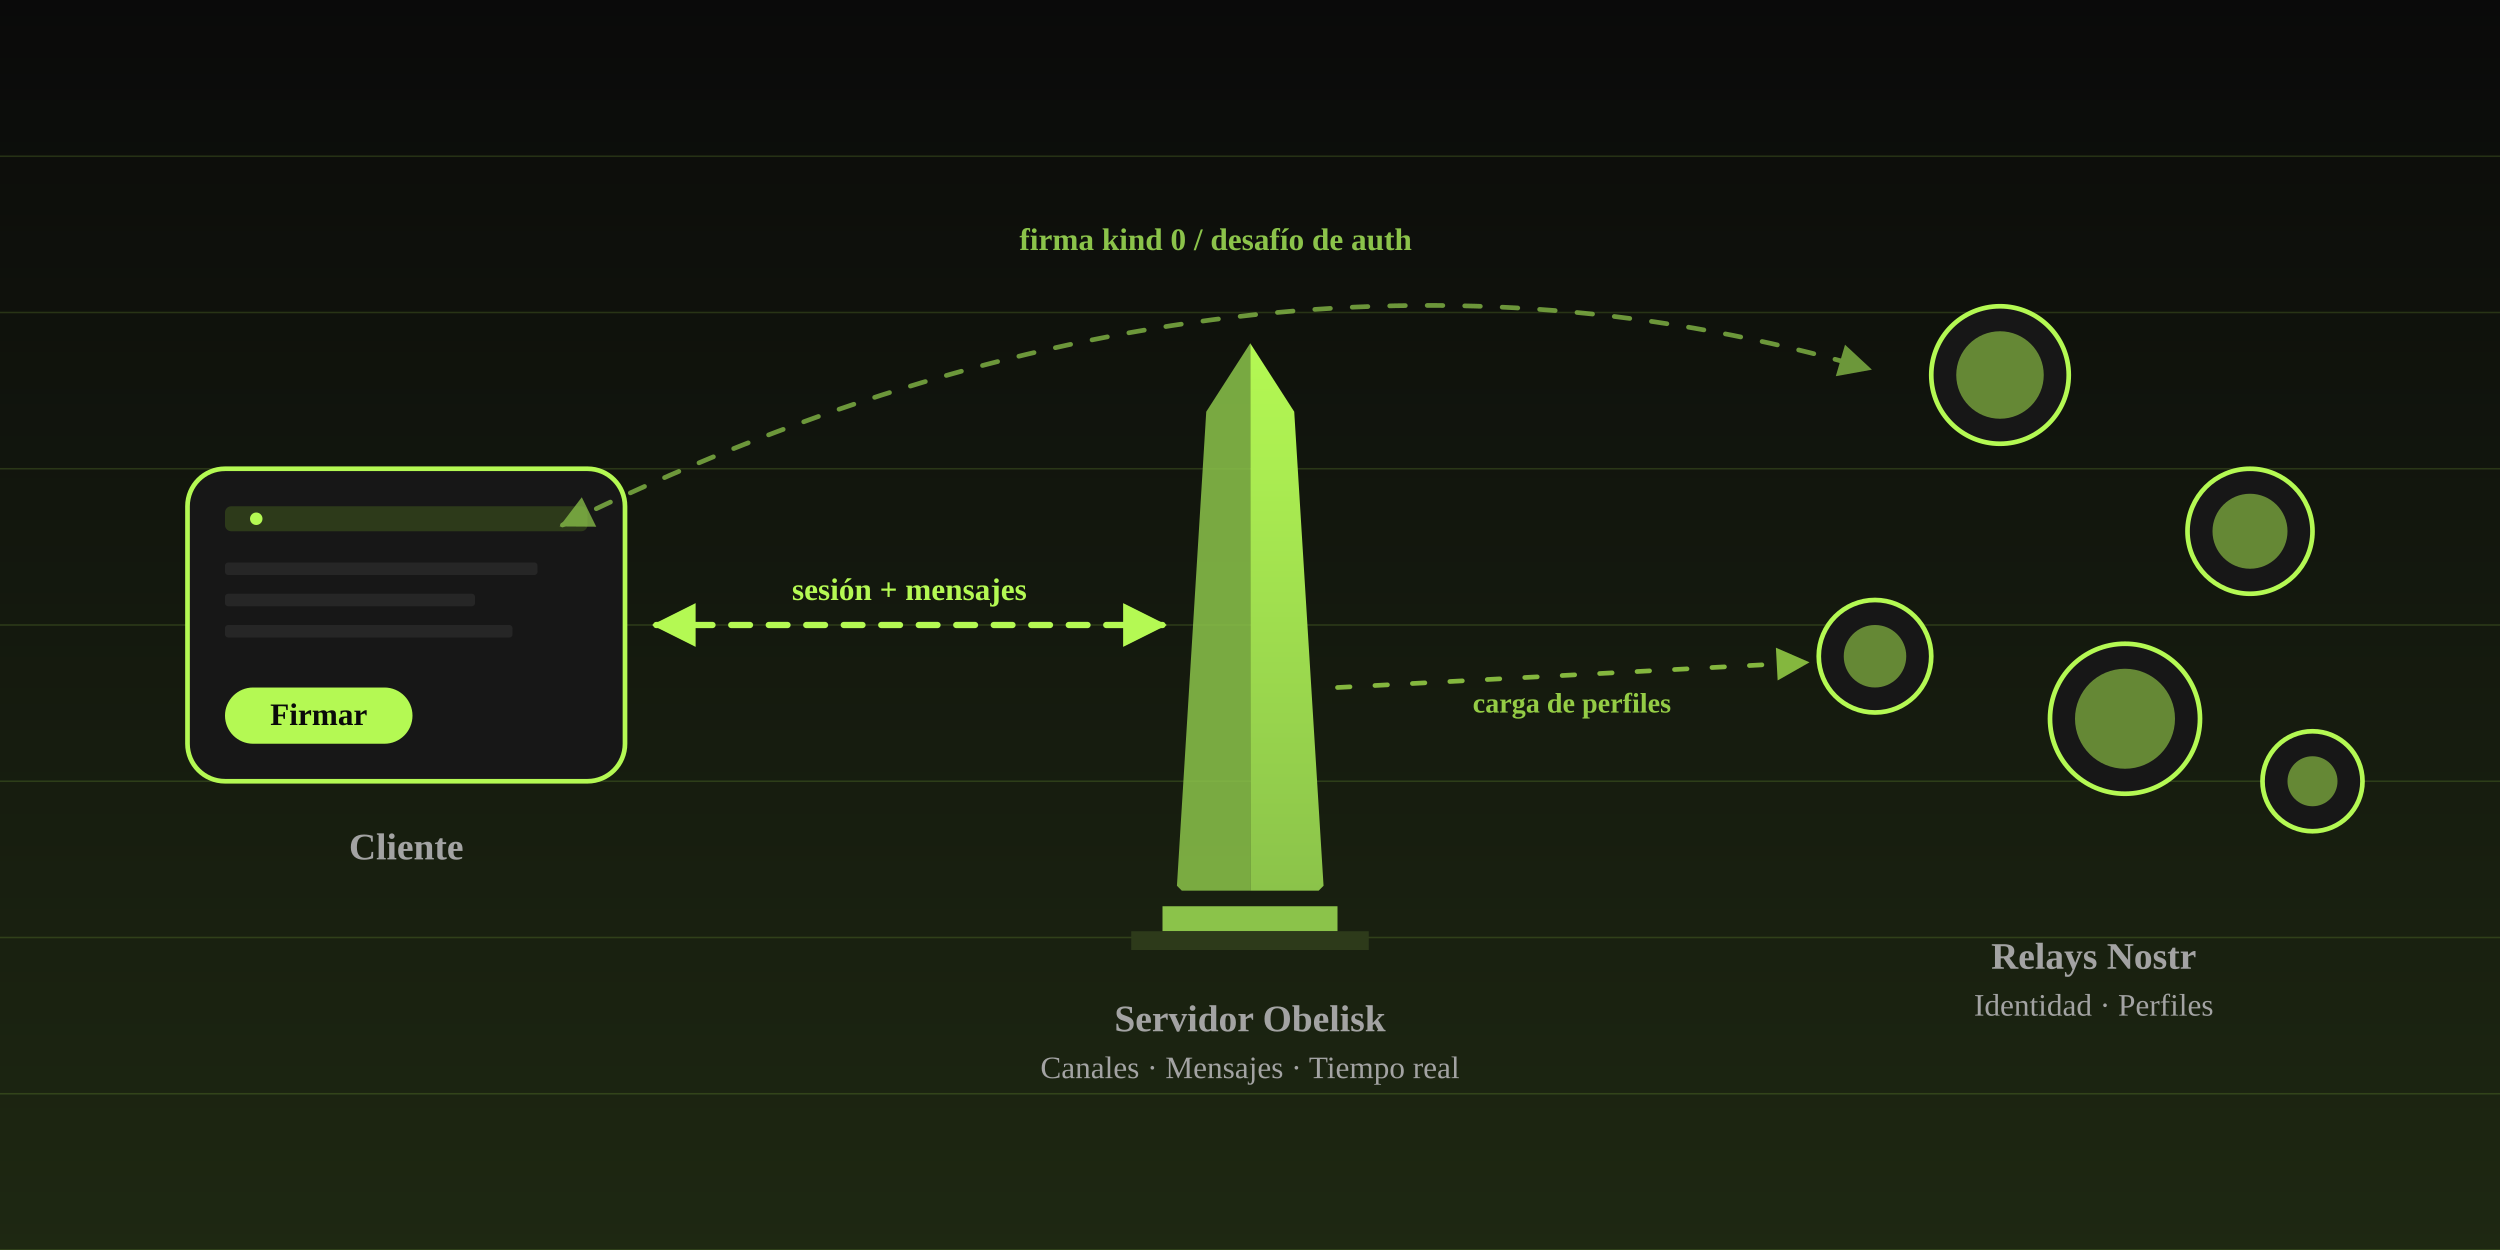
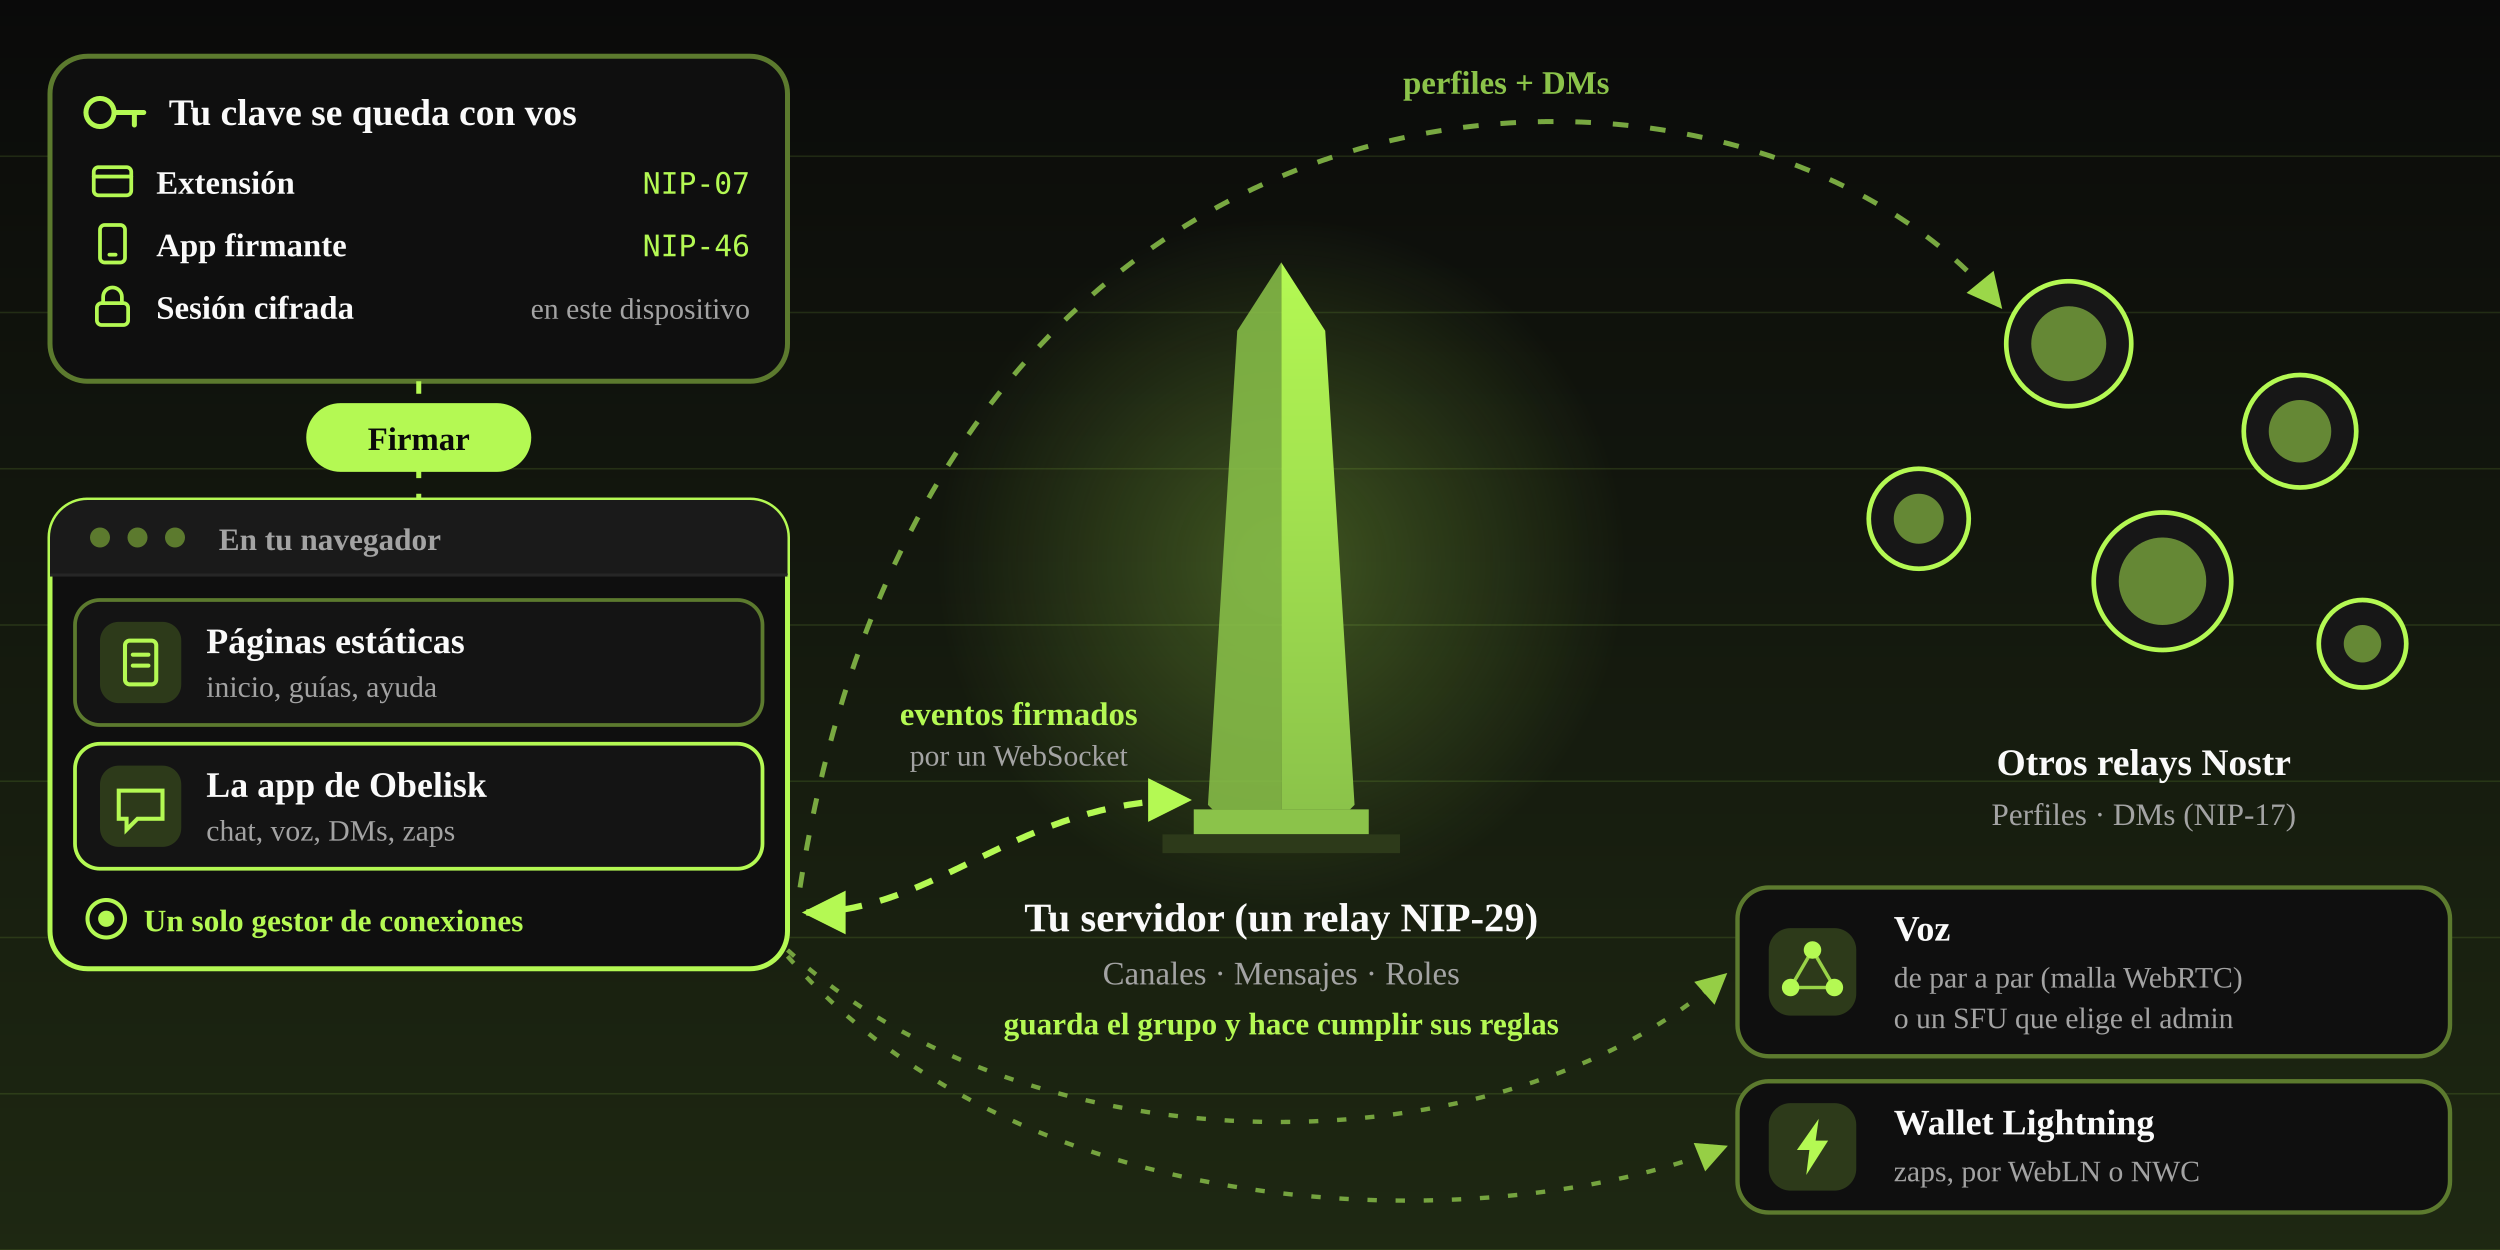
<svg xmlns="http://www.w3.org/2000/svg" viewBox="0 0 800 400" role="img" aria-labelledby="hero-how-title hero-how-desc" class="w-full h-auto">
  <defs>
    <linearGradient id="sky-how" x1="0" y1="0" x2="0" y2="1">
      <stop offset="0%" stop-color="#0a0a0a" />
      <stop offset="100%" stop-color="#1e2812" />
    </linearGradient>
    <linearGradient id="how-obelisk-body" x1="0" y1="0" x2="0" y2="1">
      <stop offset="0%" stop-color="#b4f953" />
      <stop offset="100%" stop-color="#8bc34a" />
    </linearGradient>
-     <marker id="arrow-green" viewBox="0 0 10 10" refX="9" refY="5" markerWidth="7" markerHeight="7" orient="auto-start-reverse">
+     <radialGradient id="how-server-glow" cx="0.5" cy="0.5" r="0.5">
+       <stop offset="0%" stop-color="#b4f953" stop-opacity="0.28" />
+       <stop offset="100%" stop-color="#b4f953" stop-opacity="0" />
+     </radialGradient>
+     <marker id="how-arrow" viewBox="0 0 10 10" refX="9" refY="5" markerWidth="7" markerHeight="7" orient="auto-start-reverse">
      <path d="M 0 0 L 10 5 L 0 10 z" fill="#b4f953" />
-     </marker>
-     <marker id="arrow-olive" viewBox="0 0 10 10" refX="9" refY="5" markerWidth="7" markerHeight="7" orient="auto-start-reverse">
-       <path d="M 0 0 L 10 5 L 0 10 z" fill="#8bc34a" />
    </marker>
  </defs>
  <rect width="800" height="400" fill="url(#sky-how)" />
-   <g opacity="0.15" stroke="#b4f953" stroke-width="0.5">
+   <g opacity="0.12" stroke="#b4f953" stroke-width="0.5">
    <line x1="0" y1="50" x2="800" y2="50" />
    <line x1="0" y1="100" x2="800" y2="100" />
    <line x1="0" y1="150" x2="800" y2="150" />
    <line x1="0" y1="200" x2="800" y2="200" />
    <line x1="0" y1="250" x2="800" y2="250" />
    <line x1="0" y1="300" x2="800" y2="300" />
    <line x1="0" y1="350" x2="800" y2="350" />
    <line x1="0" y1="400" x2="800" y2="400" />
  </g>
  <g>
-     <rect x="60" y="150" width="140" height="100" rx="12" fill="#171717" stroke="#b4f953" stroke-width="1.5" />
-     <rect x="72" y="162" width="116" height="8" rx="2" fill="#2d3a1a" />
-     <circle cx="82" cy="166" r="2" fill="#b4f953" />
-     <rect x="72" y="180" width="100" height="4" rx="1" fill="#262626" />
-     <rect x="72" y="190" width="80" height="4" rx="1" fill="#262626" />
-     <rect x="72" y="200" width="92" height="4" rx="1" fill="#262626" />
-     <rect x="72" y="220" width="60" height="18" rx="9" fill="#b4f953" />
-     <text x="102" y="232" text-anchor="middle" font-size="10" font-weight="700" fill="#0a0a0a">Firmar</text>
-     <text x="130" y="275" text-anchor="middle" font-size="12" font-weight="600" fill="#a3a3a3">Cliente</text>
-   </g>
-   <g>
-     <g transform="translate(299.98 103.59) scale(0.391)">
+     <circle cx="410" cy="180" r="110" fill="url(#how-server-glow)" style="transform-origin:410px 180px;transform-box:fill-box" />
+     <g transform="translate(309.9 77.7) scale(0.391)">
      <path d="M 256,16 L 220,72 L 196,460 L 200,464 L 256,464 L 256,72 Z" fill="#8bc34a" opacity="0.85" />
      <path d="M 256,16 L 292,72 L 316,460 L 312,464 L 256,464 L 256,72 Z" fill="url(#how-obelisk-body)" />
    </g>
-     <rect x="372" y="290" width="56" height="8" fill="#8bc34a" />
-     <rect x="362" y="298" width="76" height="6" fill="#2d3a1a" />
-     <text x="400" y="330" text-anchor="middle" font-size="12" font-weight="600" fill="#a3a3a3">Servidor Obelisk</text>
-     <text x="400" y="345" text-anchor="middle" font-size="10" fill="#a3a3a3">Canales · Mensajes · Tiempo real</text>
+     <rect x="382" y="259" width="56" height="8" fill="#8bc34a" />
+     <rect x="372" y="267" width="76" height="6" fill="#2d3a1a" />
+     <text x="410" y="298" text-anchor="middle" font-size="13" font-weight="700" fill="#fafafa">Tu servidor (un relay NIP-29)</text>
+     <text x="410" y="315" text-anchor="middle" font-size="10.5" fill="#a3a3a3">Canales · Mensajes · Roles</text>
+     <text x="410" y="331" text-anchor="middle" font-size="10" font-weight="600" fill="#b4f953">guarda el grupo y hace cumplir sus reglas</text>
+   </g>
+   <g>
+     <rect x="16" y="18" width="236" height="104" rx="12" fill="#0f0f0f" stroke="#5c7a2e" stroke-width="1.6" />
+     <g stroke="#b4f953" stroke-width="1.6" fill="none" stroke-linecap="round">
+       <circle cx="32" cy="36" r="4.5" />
+       <line x1="37" y1="36" x2="46" y2="36" />
+       <line x1="43" y1="36" x2="43" y2="40" />
+     </g>
+     <text x="54" y="40" font-size="12" font-weight="700" fill="#fafafa">Tu clave se queda con vos</text>
+     <g>
+       <g stroke="#b4f953" stroke-width="1.2" fill="none" stroke-linecap="round">
+         <rect x="30" y="53.5" width="12" height="9" rx="1.5" />
+         <line x1="30" y1="56.5" x2="42" y2="56.5" />
+       </g>
+       <text x="50" y="62" font-size="10.5" font-weight="600" fill="#fafafa">Extensión</text>
+     </g>
+     <text x="240" y="62" font-size="9.5" fill="#b4f953" font-family="monospace" text-anchor="end">NIP-07</text>
+     <g>
+       <g stroke="#b4f953" stroke-width="1.2" fill="none" stroke-linecap="round">
+         <rect x="32" y="72" width="8" height="12" rx="1.5" />
+         <line x1="35" y1="81.5" x2="37" y2="81.5" />
+       </g>
+       <text x="50" y="82" font-size="10.5" font-weight="600" fill="#fafafa">App firmante</text>
+     </g>
+     <text x="240" y="82" font-size="9.5" fill="#b4f953" font-family="monospace" text-anchor="end">NIP-46</text>
+     <g>
+       <g stroke="#b4f953" stroke-width="1.2" fill="none" stroke-linecap="round">
+         <rect x="31" y="97" width="10" height="7" rx="1.5" />
+         <path d="M33 97 v-2 a3 3 0 0 1 6 0 v2" />
+       </g>
+       <text x="50" y="102" font-size="10.5" font-weight="600" fill="#fafafa">Sesión cifrada</text>
+     </g>
+     <text x="240" y="102" text-anchor="end" font-size="9.5" fill="#a3a3a3">en este dispositivo</text>
+     <line x1="134" y1="122" x2="134" y2="160" stroke="#b4f953" stroke-width="1.6" stroke-dasharray="4 5" />
+     <rect x="98" y="129" width="72" height="22" rx="11" fill="#b4f953" />
+     <text x="134" y="144" text-anchor="middle" font-size="10.5" font-weight="700" fill="#0a0a0a">Firmar</text>
+   </g>
+   <g>
+     <rect x="16" y="160" width="236" height="150" rx="12" fill="#0f0f0f" stroke="#b4f953" stroke-width="1.6" />
+     <path d="M16 184 V172 a12 12 0 0 1 12 -12 H240 a12 12 0 0 1 12 12 V184 Z" fill="#1a1a1a" />
+     <line x1="16" y1="184" x2="252" y2="184" stroke="#262626" stroke-width="1" />
+     <circle cx="32" cy="172" r="3.2" fill="#5c7a2e" />
+     <circle cx="44" cy="172" r="3.2" fill="#5c7a2e" />
+     <circle cx="56" cy="172" r="3.2" fill="#5c7a2e" />
+     <text x="70" y="176" font-size="10" font-weight="600" fill="#a3a3a3">En tu navegador</text>
+     <g>
+       <rect x="24" y="192" width="220" height="40" rx="8" fill="#141414" stroke="#5c7a2e" stroke-width="1.2" />
+       <rect x="32" y="199" width="26" height="26" rx="6" fill="#2d3a1a" />
+       <g stroke="#b4f953" stroke-width="1.3" fill="none" stroke-linecap="round">
+         <rect x="40" y="205" width="10" height="14" rx="1.5" />
+         <line x1="42.5" y1="209.5" x2="47.5" y2="209.5" />
+         <line x1="42.5" y1="213" x2="47.5" y2="213" />
+       </g>
+       <text x="66" y="209" font-size="11.5" font-weight="700" fill="#fafafa">Páginas estáticas</text>
+       <text x="66" y="223" font-size="9.5" fill="#a3a3a3">inicio, guías, ayuda</text>
+     </g>
+     <g>
+       <rect x="24" y="238" width="220" height="40" rx="8" fill="#141414" stroke="#b4f953" stroke-width="1.2" />
+       <rect x="32" y="245" width="26" height="26" rx="6" fill="#2d3a1a" />
+       <g stroke="#b4f953" stroke-width="1.3" fill="none" stroke-linecap="round">
+         <path d="M38 253 h14 v9 h-8 l-3.5 3.5 v-3.5 h-2.5 z" />
+       </g>
+       <text x="66" y="255" font-size="11.5" font-weight="700" fill="#fafafa">La app de Obelisk</text>
+       <text x="66" y="269" font-size="9.5" fill="#a3a3a3">chat, voz, DMs, zaps</text>
+     </g>
+     <circle cx="34" cy="294" r="6" fill="none" stroke="#b4f953" stroke-width="1.3" />
+     <circle cx="34" cy="294" r="2.6" fill="#b4f953" style="transform-origin:34px 294px" />
+     <text x="46" y="298" font-size="10" font-weight="700" fill="#b4f953">Un solo gestor de conexiones</text>
  </g>
  <g>
    <g>
-       <circle cx="640" cy="120" r="22" fill="#171717" stroke="#b4f953" stroke-width="1.5" />
-       <circle cx="640" cy="120" r="14" fill="#b4f953" opacity="0.5" style="transform-origin:640px 120px;animation-delay:0s" />
+       <circle cx="662" cy="110" r="20" fill="#171717" stroke="#b4f953" stroke-width="1.5" />
+       <circle cx="662" cy="110" r="12" fill="#b4f953" opacity="0.5" style="transform-origin:662px 110px;animation-delay:0s" />
    </g>
    <g>
-       <circle cx="720" cy="170" r="20" fill="#171717" stroke="#b4f953" stroke-width="1.5" />
-       <circle cx="720" cy="170" r="12" fill="#b4f953" opacity="0.5" style="transform-origin:720px 170px;animation-delay:0.4s" />
+       <circle cx="736" cy="138" r="18" fill="#171717" stroke="#b4f953" stroke-width="1.5" />
+       <circle cx="736" cy="138" r="10" fill="#b4f953" opacity="0.5" style="transform-origin:736px 138px;animation-delay:0.4s" />
    </g>
    <g>
-       <circle cx="680" cy="230" r="24" fill="#171717" stroke="#b4f953" stroke-width="1.5" />
-       <circle cx="680" cy="230" r="16" fill="#b4f953" opacity="0.5" style="transform-origin:680px 230px;animation-delay:0.8s" />
+       <circle cx="692" cy="186" r="22" fill="#171717" stroke="#b4f953" stroke-width="1.5" />
+       <circle cx="692" cy="186" r="14" fill="#b4f953" opacity="0.5" style="transform-origin:692px 186px;animation-delay:0.8s" />
    </g>
    <g>
-       <circle cx="600" cy="210" r="18" fill="#171717" stroke="#b4f953" stroke-width="1.5" />
-       <circle cx="600" cy="210" r="10" fill="#b4f953" opacity="0.5" style="transform-origin:600px 210px;animation-delay:1.2s" />
+       <circle cx="614" cy="166" r="16" fill="#171717" stroke="#b4f953" stroke-width="1.5" />
+       <circle cx="614" cy="166" r="8" fill="#b4f953" opacity="0.5" style="transform-origin:614px 166px;animation-delay:1.2s" />
    </g>
    <g>
-       <circle cx="740" cy="250" r="16" fill="#171717" stroke="#b4f953" stroke-width="1.5" />
-       <circle cx="740" cy="250" r="8" fill="#b4f953" opacity="0.5" style="transform-origin:740px 250px;animation-delay:1.6s" />
+       <circle cx="756" cy="206" r="14" fill="#171717" stroke="#b4f953" stroke-width="1.5" />
+       <circle cx="756" cy="206" r="6" fill="#b4f953" opacity="0.5" style="transform-origin:756px 206px;animation-delay:1.6s" />
    </g>
-     <text x="670" y="310" text-anchor="middle" font-size="12" font-weight="600" fill="#a3a3a3">Relays Nostr</text>
-     <text x="670" y="325" text-anchor="middle" font-size="10" fill="#a3a3a3">Identidad · Perfiles</text>
+     <text x="686" y="248" text-anchor="middle" font-size="12" font-weight="700" fill="#fafafa">Otros relays Nostr</text>
+     <text x="686" y="264" text-anchor="middle" font-size="10" fill="#a3a3a3">Perfiles · DMs (NIP-17)</text>
+     <g>
+       <rect x="556" y="284" width="228" height="54" rx="10" fill="#0f0f0f" stroke="#5c7a2e" stroke-width="1.4" />
+       <rect x="566" y="297" width="28" height="28" rx="7" fill="#2d3a1a" />
+       <g transform="translate(580 311)">
+         <g>
+           <path d="M0 -7 L-7 5 L7 5 Z" fill="none" stroke="#b4f953" stroke-width="1.1" opacity="0.8" />
+           <circle cx="0" cy="-7" r="2.8" fill="#b4f953" />
+           <circle cx="-7" cy="5" r="2.8" fill="#b4f953" />
+           <circle cx="7" cy="5" r="2.8" fill="#b4f953" />
+         </g>
+       </g>
+       <text x="606" y="301" font-size="11.5" font-weight="700" fill="#fafafa">Voz</text>
+       <text x="606" y="316" font-size="9.5" fill="#a3a3a3">de par a par (malla WebRTC)</text>
+       <text x="606" y="329" font-size="9.5" fill="#a3a3a3">o un SFU que elige el admin</text>
+     </g>
+     <g>
+       <rect x="556" y="346" width="228" height="42" rx="10" fill="#0f0f0f" stroke="#5c7a2e" stroke-width="1.4" />
+       <rect x="566" y="353" width="28" height="28" rx="7" fill="#2d3a1a" />
+       <g transform="translate(580 367)">
+         <polygon points="2,-9 -5,1 -1,1 -2,9 5,-2 1,-2" fill="#b4f953" />
+       </g>
+       <text x="606" y="363" font-size="11.5" font-weight="700" fill="#fafafa">Wallet Lightning</text>
+       <text x="606" y="378" font-size="9.5" fill="#a3a3a3">zaps, por WebLN o NWC</text>
+     </g>
  </g>
-   <g stroke="#b4f953" stroke-width="2" fill="none" stroke-linecap="round">
-     <line x1="210" y1="200" x2="372" y2="200" stroke-dasharray="6 6" marker-start="url(#arrow-green)" marker-end="url(#arrow-green)" />
+   <path d="M258 292 C 300 292, 326 256, 380 256" stroke="#b4f953" stroke-width="2" fill="none" stroke-dasharray="6 6" marker-start="url(#how-arrow)" marker-end="url(#how-arrow)" />
+   <text x="326" y="232" text-anchor="middle" font-size="10.5" font-weight="700" fill="#b4f953">eventos firmados</text>
+   <text x="326" y="245" text-anchor="middle" font-size="9.5" fill="#a3a3a3">por un WebSocket</text>
+   <path d="M256 284 C 300 0, 560 0, 640 98" stroke="#8bc34a" stroke-width="1.6" fill="none" stroke-dasharray="5 7" opacity="0.85" style="animation-duration:3s" marker-end="url(#how-arrow)" />
+   <text x="482" y="30" text-anchor="middle" font-size="10.5" font-weight="700" fill="#8bc34a">perfiles + DMs</text>
+   <g stroke="#8bc34a" stroke-width="1.4" fill="none" stroke-dasharray="3 6" opacity="0.8">
+     <path d="M252 304 C 330 376, 480 376, 552 312" marker-end="url(#how-arrow)" />
+     <path d="M252 306 C 330 396, 480 396, 552 367" marker-end="url(#how-arrow)" />
  </g>
-   <g stroke="#8bc34a" stroke-width="1.5" fill="none" stroke-linecap="round" opacity="0.75">
-     <path d="M 180 168 Q 400 60 598 118" stroke-dasharray="5 7" style="animation-duration:3s" marker-start="url(#arrow-olive)" marker-end="url(#arrow-olive)" />
-   </g>
-   <g stroke="#b4f953" stroke-width="1.5" fill="none" stroke-linecap="round" opacity="0.7">
-     <line x1="428" y1="220" x2="578" y2="212" stroke-dasharray="4 8" marker-end="url(#arrow-green)" />
-   </g>
-   <text x="291" y="192" font-size="10" fill="#b4f953" font-weight="600" text-anchor="middle">sesión + mensajes</text>
-   <text x="389" y="80" font-size="10" fill="#8bc34a" font-weight="600" text-anchor="middle">firma kind 0 / desafío de auth</text>
-   <text x="503" y="228" font-size="9" fill="#b4f953" font-weight="600" text-anchor="middle" opacity="0.8">carga de perfiles</text>
</svg>
